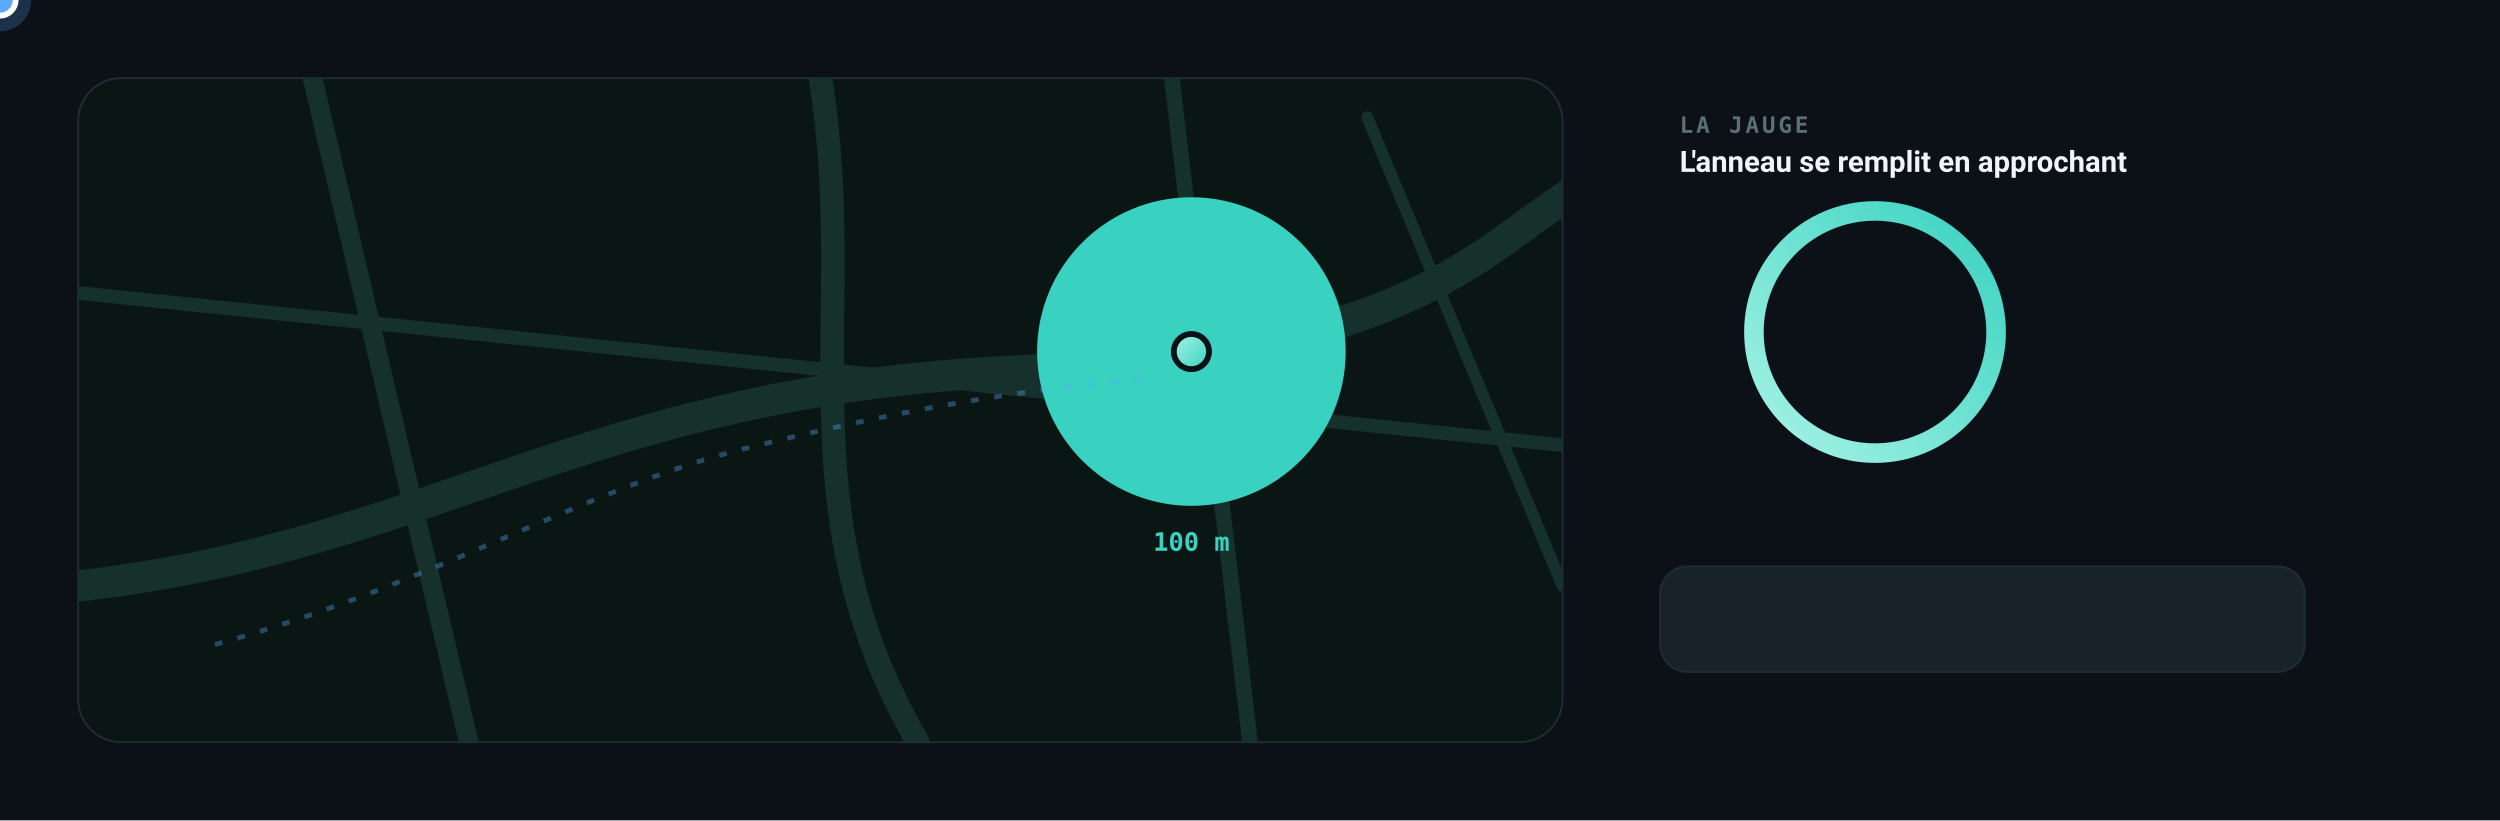
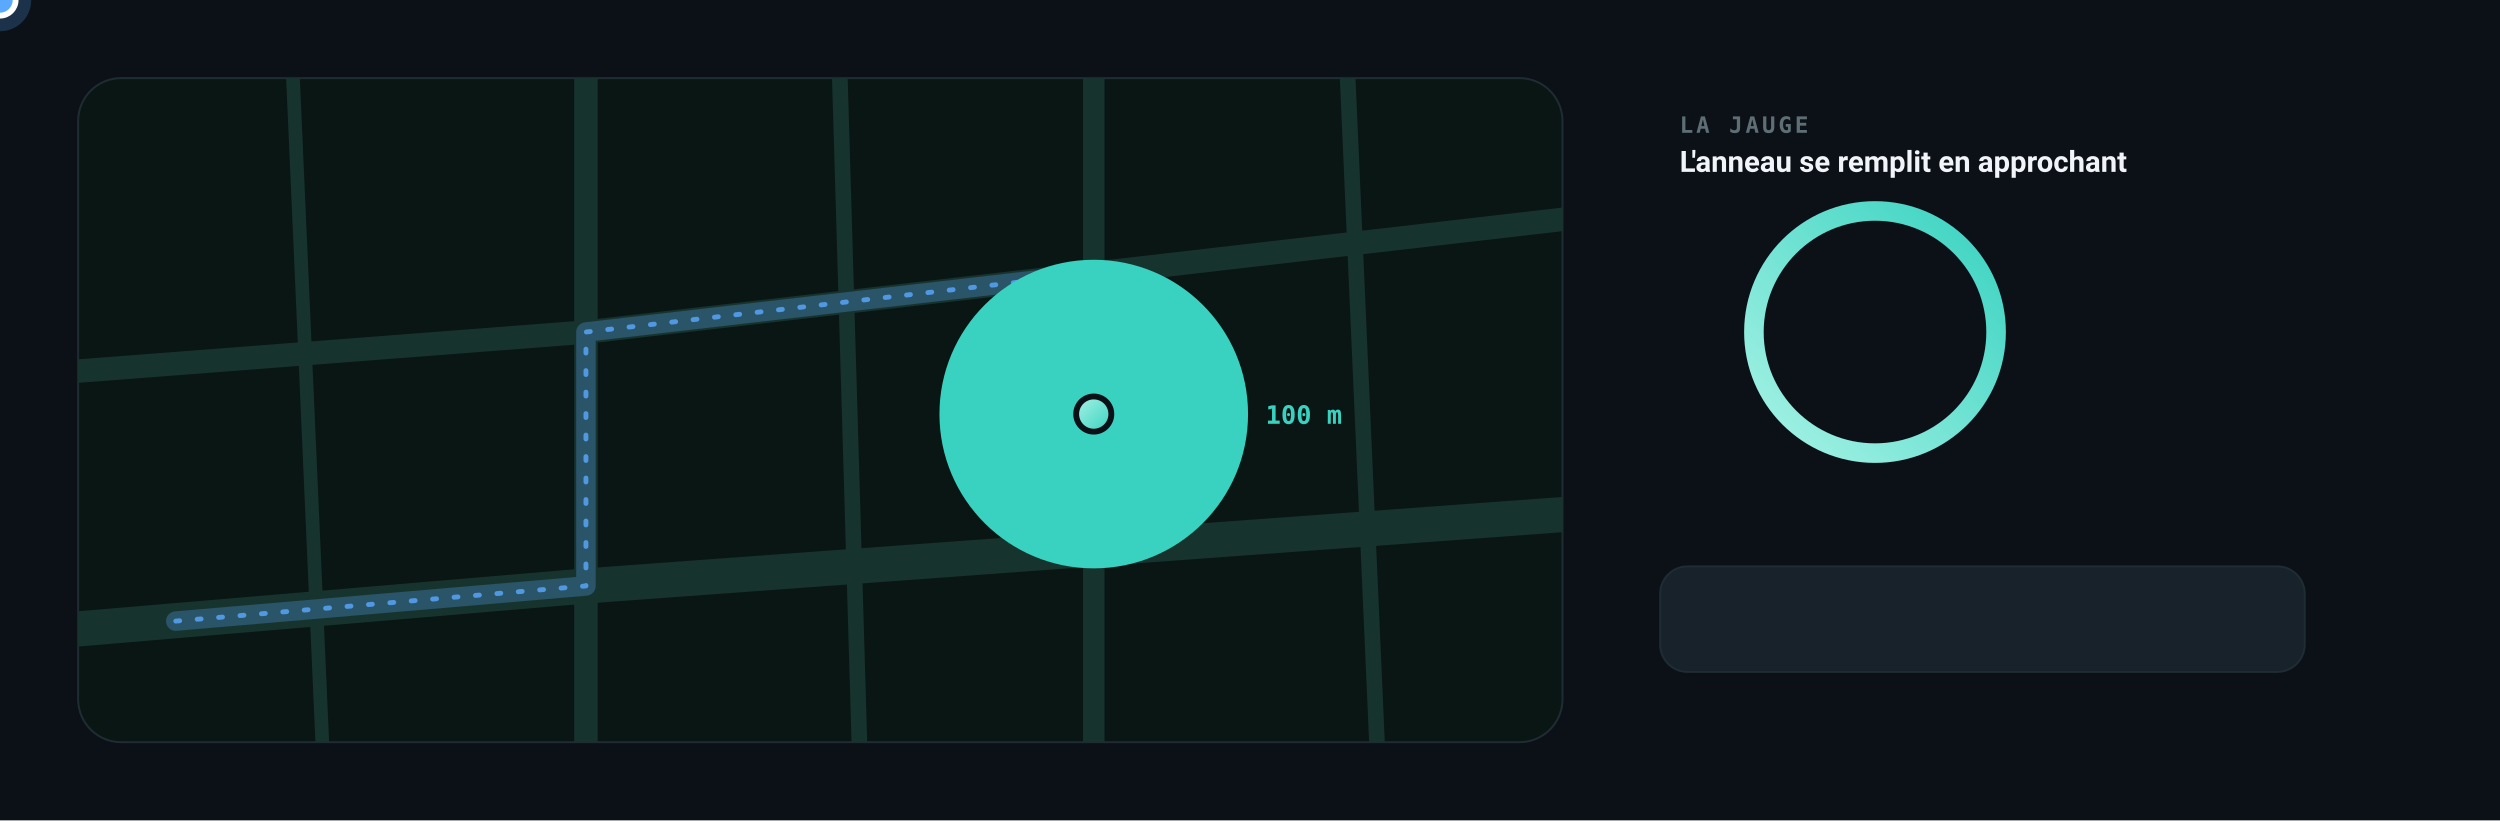
- <svg xmlns="http://www.w3.org/2000/svg" width="1280" height="420" viewBox="0 0 1280 420" role="img" aria-label="Animation : sur une carte, un joueur marche vers le lieu du jour, entouré d'une zone de cent mètres et d'ondes de radar. À droite, une jauge circulaire se remplit pendant que la distance descend, 1,2 km, 640 m, 310 m, 150 m. Quand le joueur entre dans la zone, la jauge est pleine, une coche apparaît et le bouton « Prendre la photo » se déverrouille.">
+ <svg xmlns="http://www.w3.org/2000/svg" width="1280" height="420" viewBox="0 0 1280 420" role="img" aria-label="Animation : sur une carte, un joueur suit un itinéraire le long des rues, trois virages, jusqu'au lieu du jour entouré d'une zone de cent mètres et d'ondes de radar. À droite, une jauge circulaire se remplit pendant que la distance descend depuis 620 mètres. Quand le joueur entre dans la zone, la jauge est pleine, une coche apparaît et le bouton « Prendre la photo » se déverrouille.">
  <defs>
    <linearGradient id="degrade" x1="0" y1="0" x2="1" y2="1">
      <stop offset="0" stop-color="#A7F3E6" />
      <stop offset="1" stop-color="#39D2C0" />
    </linearGradient>
    <radialGradient id="halo">
      <stop offset="0" stop-color="#39D2C0" stop-opacity=".35" />
      <stop offset="1" stop-color="#39D2C0" stop-opacity="0" />
    </radialGradient>
  </defs>
  <rect width="1280" height="420" fill="#0C1117" />
  <rect x="40" y="40" width="760" height="340" rx="22" fill="#0A1614" stroke="#1F2C33" />
  <clipPath id="carte">
    <rect x="40" y="40" width="760" height="340" rx="22" />
  </clipPath>
-   <g clip-path="url(#carte)" stroke="#16312C" fill="none" stroke-linecap="round">
-     <path d="M40 300 C 220 280, 300 200, 520 190 S 760 120, 820 90" stroke-width="16" />
-     <path d="M160 40 L 240 380" stroke-width="10" />
-     <path d="M420 40 C 440 160, 400 260, 470 380" stroke-width="12" />
-     <path d="M600 40 L 640 380" stroke-width="8" />
-     <path d="M40 150 L 820 230" stroke-width="7" />
-     <path d="M700 60 L 800 300" stroke-width="6" />
+   <g clip-path="url(#carte)" fill="none" stroke-linecap="round" stroke-linejoin="round">
+     <path d="M40 322 L300 300 L820 262" stroke="#17332E" stroke-width="18" />
+     <path d="M300 40 L300 380" stroke="#17332E" stroke-width="12" />
+     <path d="M40 190 L300 170 L560 140 L820 110" stroke="#17332E" stroke-width="12" />
+     <path d="M560 40 L560 380" stroke="#17332E" stroke-width="11" />
+     <path d="M430 40 L440 380" stroke="#17332E" stroke-width="8" />
+     <path d="M690 40 L705 380" stroke="#17332E" stroke-width="8" />
+     <path d="M150 40 L165 380" stroke="#17332E" stroke-width="7" />
  </g>
-   <circle cx="610" cy="180" r="78" fill="#39D2C0" stroke="#39D2C0" stroke-width="2">
-     <animate attributeName="fill-opacity" dur="10s" repeatCount="indefinite" calcMode="linear" keyTimes="0;0.62;0.66;0.94;0.97;1" values="0.07;0.07;0.2;0.2;0.07;0.07" />
-     <animate attributeName="stroke-opacity" dur="10s" repeatCount="indefinite" calcMode="linear" keyTimes="0;0.62;0.66;0.94;0.97;1" values="0.45;0.45;1;1;0.45;0.45" />
+   <path d="M90 318 L300 300 L300 170 L560 140 L560 200" fill="none" stroke="#5AA9FF" stroke-opacity=".28" stroke-width="10" stroke-linecap="round" stroke-linejoin="round" />
+   <path d="M90 318 L300 300 L300 170 L560 140 L560 200" fill="none" stroke="#5AA9FF" stroke-opacity=".8" stroke-width="2.5" stroke-dasharray="2 9" stroke-linecap="round" stroke-linejoin="round" />
+   <circle cx="560" cy="212" r="78" fill="#39D2C0" stroke="#39D2C0" stroke-width="2">
+     <animate attributeName="fill-opacity" dur="11s" repeatCount="indefinite" calcMode="linear" keyTimes="0;0.527;0.557;0.94;0.97;1" values="0.07;0.07;0.2;0.2;0.07;0.07" />
+     <animate attributeName="stroke-opacity" dur="11s" repeatCount="indefinite" calcMode="linear" keyTimes="0;0.527;0.557;0.94;0.97;1" values="0.45;0.45;1;1;0.45;0.45" />
  </circle>
-   <circle cx="610" cy="180" fill="none" stroke="#39D2C0" stroke-width="2">
+   <circle cx="560" cy="212" fill="none" stroke="#39D2C0" stroke-width="2">
    <animate attributeName="r" dur="2.4s" begin="0s" repeatCount="indefinite" values="8;78" />
    <animate attributeName="stroke-opacity" dur="2.4s" begin="0s" repeatCount="indefinite" values=".8;0" />
  </circle>
-   <circle cx="610" cy="180" fill="none" stroke="#39D2C0" stroke-width="2">
+   <circle cx="560" cy="212" fill="none" stroke="#39D2C0" stroke-width="2">
    <animate attributeName="r" dur="2.4s" begin="-0.8s" repeatCount="indefinite" values="8;78" />
    <animate attributeName="stroke-opacity" dur="2.4s" begin="-0.8s" repeatCount="indefinite" values=".8;0" />
  </circle>
-   <circle cx="610" cy="180" fill="none" stroke="#39D2C0" stroke-width="2">
+   <circle cx="560" cy="212" fill="none" stroke="#39D2C0" stroke-width="2">
    <animate attributeName="r" dur="2.4s" begin="-1.6s" repeatCount="indefinite" values="8;78" />
    <animate attributeName="stroke-opacity" dur="2.4s" begin="-1.6s" repeatCount="indefinite" values=".8;0" />
  </circle>
-   <circle cx="610" cy="180" r="9" fill="url(#degrade)" stroke="#0C1117" stroke-width="3" />
-   <text x="610" y="282" font-family="ui-monospace,SFMono-Regular,Menlo,Consolas,monospace" font-size="13" font-weight="700" fill="#39D2C0" text-anchor="middle">100 m</text>
-   <path d="M110 330 C 220 300, 300 250, 380 230 S 520 200, 584 194" fill="none" stroke="#5AA9FF" stroke-opacity=".35" stroke-width="2.5" stroke-dasharray="4 8" />
+   <circle cx="560" cy="212" r="9" fill="url(#degrade)" stroke="#0C1117" stroke-width="3" />
+   <text x="648" y="217" font-family="ui-monospace,SFMono-Regular,Menlo,Consolas,monospace" font-size="13" font-weight="700" fill="#39D2C0" text-anchor="start">100 m</text>
  <g>
-     <animateMotion dur="10s" repeatCount="indefinite" path="M110 330 C 220 300, 300 250, 380 230 S 520 200, 584 194" keyPoints="0;0;1;1;0" keyTimes="0;0.05;0.64;0.96;1" calcMode="linear" />
+     <animateMotion dur="11s" repeatCount="indefinite" path="M90 318 L300 300 L300 170 L560 140 L560 200" keyPoints="0;0;1;1" keyTimes="0;0.05;0.6;1" calcMode="linear" />
+     <animate attributeName="opacity" dur="11s" repeatCount="indefinite" calcMode="linear" keyTimes="0;0.02;0.93;0.97;1" values="0;1;1;0;0" />
    <circle r="16" fill="#5AA9FF" fill-opacity=".22" />
    <circle r="8" fill="#5AA9FF" stroke="#fff" stroke-width="3" />
  </g>
  <text x="860" y="68" font-family="ui-monospace,SFMono-Regular,Menlo,Consolas,monospace" font-size="11.5" font-weight="700" fill="#5E6E75" text-anchor="start" letter-spacing="1.5">LA JAUGE</text>
  <text x="860" y="88" font-family="system-ui,-apple-system,Segoe UI,Roboto,Helvetica,Arial,sans-serif" font-size="15" font-weight="600" fill="#F1F5F9" text-anchor="start">L'anneau se remplit en approchant</text>
  <circle cx="960" cy="170" r="62" fill="none" stroke="#17222A" stroke-width="10" />
  <circle cx="960" cy="170" r="62" fill="none" stroke="url(#degrade)" stroke-width="10" stroke-linecap="round" stroke-dasharray="389.6" transform="rotate(-90 960 170)">
-     <animate attributeName="stroke-dashoffset" dur="10s" repeatCount="indefinite" calcMode="linear" keyTimes="0;0.05;0.2;0.36;0.5;0.64;0.96;0.99;1" values="374.0;374.0;280.5;202.6;116.9;0.0;0.0;374.0;374.0" />
+     <animate attributeName="stroke-dashoffset" dur="11s" repeatCount="indefinite" calcMode="linear" keyTimes="0;0.05;0.078;0.105;0.133;0.16;0.188;0.215;0.243;0.27;0.298;0.325;0.353;0.38;0.408;0.435;0.462;0.49;0.518;0.545;0.573;0.6;0.94;0.98;1" values="208.5;208.5;200.5;191.8;182.4;172.3;161.1;148.9;141.6;138.9;137.9;138.8;129.1;113.1;94.9;74.0;50.1;24.0;0.0;0.0;0.0;0.0;0;208.5;208.5" />
  </circle>
  <g opacity="0">
-     <animate attributeName="opacity" dur="10s" repeatCount="indefinite" calcMode="linear" keyTimes="0;0;0.012;0.2;0.212;1" values="0;0;1;1;0;0" />
-     <text x="960" y="176" font-family="ui-monospace,SFMono-Regular,Menlo,Consolas,monospace" font-size="30" font-weight="700" fill="#F1F5F9" text-anchor="middle">1,2</text>
-     <text x="960" y="198" font-family="system-ui,-apple-system,Segoe UI,Roboto,Helvetica,Arial,sans-serif" font-size="12" font-weight="400" fill="#5E6E75" text-anchor="middle">km</text>
-   </g>
-   <g opacity="0">
-     <animate attributeName="opacity" dur="10s" repeatCount="indefinite" calcMode="linear" keyTimes="0;0.2;0.212;0.36;0.372;1" values="0;0;1;1;0;0" />
-     <text x="960" y="176" font-family="ui-monospace,SFMono-Regular,Menlo,Consolas,monospace" font-size="30" font-weight="700" fill="#F1F5F9" text-anchor="middle">640</text>
+     <animate attributeName="opacity" dur="11s" repeatCount="indefinite" calcMode="discrete" keyTimes="0;0.05;0.087;1" values="0;1;0;0" />
+     <text x="960" y="176" font-family="ui-monospace,SFMono-Regular,Menlo,Consolas,monospace" font-size="30" font-weight="700" fill="#F1F5F9" text-anchor="middle">620</text>
    <text x="960" y="198" font-family="system-ui,-apple-system,Segoe UI,Roboto,Helvetica,Arial,sans-serif" font-size="12" font-weight="400" fill="#5E6E75" text-anchor="middle">mètres</text>
  </g>
  <g opacity="0">
-     <animate attributeName="opacity" dur="10s" repeatCount="indefinite" calcMode="linear" keyTimes="0;0.36;0.372;0.5;0.512;1" values="0;0;1;1;0;0" />
-     <text x="960" y="176" font-family="ui-monospace,SFMono-Regular,Menlo,Consolas,monospace" font-size="30" font-weight="700" fill="#F1F5F9" text-anchor="middle">310</text>
+     <animate attributeName="opacity" dur="11s" repeatCount="indefinite" calcMode="discrete" keyTimes="0;0.087;0.123;1" values="0;1;0;0" />
+     <text x="960" y="176" font-family="ui-monospace,SFMono-Regular,Menlo,Consolas,monospace" font-size="30" font-weight="700" fill="#F1F5F9" text-anchor="middle">560</text>
    <text x="960" y="198" font-family="system-ui,-apple-system,Segoe UI,Roboto,Helvetica,Arial,sans-serif" font-size="12" font-weight="400" fill="#5E6E75" text-anchor="middle">mètres</text>
  </g>
  <g opacity="0">
-     <animate attributeName="opacity" dur="10s" repeatCount="indefinite" calcMode="linear" keyTimes="0;0.5;0.512;0.64;0.652;1" values="0;0;1;1;0;0" />
-     <text x="960" y="176" font-family="ui-monospace,SFMono-Regular,Menlo,Consolas,monospace" font-size="30" font-weight="700" fill="#F1F5F9" text-anchor="middle">150</text>
+     <animate attributeName="opacity" dur="11s" repeatCount="indefinite" calcMode="discrete" keyTimes="0;0.123;0.16;1" values="0;1;0;0" />
+     <text x="960" y="176" font-family="ui-monospace,SFMono-Regular,Menlo,Consolas,monospace" font-size="30" font-weight="700" fill="#F1F5F9" text-anchor="middle">510</text>
    <text x="960" y="198" font-family="system-ui,-apple-system,Segoe UI,Roboto,Helvetica,Arial,sans-serif" font-size="12" font-weight="400" fill="#5E6E75" text-anchor="middle">mètres</text>
  </g>
  <g opacity="0">
-     <animate attributeName="opacity" dur="10s" repeatCount="indefinite" calcMode="linear" keyTimes="0;0.64;0.66;0.96;0.98;1" values="0;0;1;1;0;0" />
+     <animate attributeName="opacity" dur="11s" repeatCount="indefinite" calcMode="discrete" keyTimes="0;0.16;0.197;1" values="0;1;0;0" />
+     <text x="960" y="176" font-family="ui-monospace,SFMono-Regular,Menlo,Consolas,monospace" font-size="30" font-weight="700" fill="#F1F5F9" text-anchor="middle">450</text>
+     <text x="960" y="198" font-family="system-ui,-apple-system,Segoe UI,Roboto,Helvetica,Arial,sans-serif" font-size="12" font-weight="400" fill="#5E6E75" text-anchor="middle">mètres</text>
+   </g>
+   <g opacity="0">
+     <animate attributeName="opacity" dur="11s" repeatCount="indefinite" calcMode="discrete" keyTimes="0;0.197;0.233;1" values="0;1;0;0" />
+     <text x="960" y="176" font-family="ui-monospace,SFMono-Regular,Menlo,Consolas,monospace" font-size="30" font-weight="700" fill="#F1F5F9" text-anchor="middle">390</text>
+     <text x="960" y="198" font-family="system-ui,-apple-system,Segoe UI,Roboto,Helvetica,Arial,sans-serif" font-size="12" font-weight="400" fill="#5E6E75" text-anchor="middle">mètres</text>
+   </g>
+   <g opacity="0">
+     <animate attributeName="opacity" dur="11s" repeatCount="indefinite" calcMode="discrete" keyTimes="0;0.233;0.27;1" values="0;1;0;0" />
+     <text x="960" y="176" font-family="ui-monospace,SFMono-Regular,Menlo,Consolas,monospace" font-size="30" font-weight="700" fill="#F1F5F9" text-anchor="middle">350</text>
+     <text x="960" y="198" font-family="system-ui,-apple-system,Segoe UI,Roboto,Helvetica,Arial,sans-serif" font-size="12" font-weight="400" fill="#5E6E75" text-anchor="middle">mètres</text>
+   </g>
+   <g opacity="0">
+     <animate attributeName="opacity" dur="11s" repeatCount="indefinite" calcMode="discrete" keyTimes="0;0.27;0.307;1" values="0;1;0;0" />
+     <text x="960" y="176" font-family="ui-monospace,SFMono-Regular,Menlo,Consolas,monospace" font-size="30" font-weight="700" fill="#F1F5F9" text-anchor="middle">340</text>
+     <text x="960" y="198" font-family="system-ui,-apple-system,Segoe UI,Roboto,Helvetica,Arial,sans-serif" font-size="12" font-weight="400" fill="#5E6E75" text-anchor="middle">mètres</text>
+   </g>
+   <g opacity="0">
+     <animate attributeName="opacity" dur="11s" repeatCount="indefinite" calcMode="discrete" keyTimes="0;0.307;0.343;1" values="0;1;0;0" />
+     <text x="960" y="176" font-family="ui-monospace,SFMono-Regular,Menlo,Consolas,monospace" font-size="30" font-weight="700" fill="#F1F5F9" text-anchor="middle">330</text>
+     <text x="960" y="198" font-family="system-ui,-apple-system,Segoe UI,Roboto,Helvetica,Arial,sans-serif" font-size="12" font-weight="400" fill="#5E6E75" text-anchor="middle">mètres</text>
+   </g>
+   <g opacity="0">
+     <animate attributeName="opacity" dur="11s" repeatCount="indefinite" calcMode="discrete" keyTimes="0;0.343;0.38;1" values="0;1;0;0" />
+     <text x="960" y="176" font-family="ui-monospace,SFMono-Regular,Menlo,Consolas,monospace" font-size="30" font-weight="700" fill="#F1F5F9" text-anchor="middle">320</text>
+     <text x="960" y="198" font-family="system-ui,-apple-system,Segoe UI,Roboto,Helvetica,Arial,sans-serif" font-size="12" font-weight="400" fill="#5E6E75" text-anchor="middle">mètres</text>
+   </g>
+   <g opacity="0">
+     <animate attributeName="opacity" dur="11s" repeatCount="indefinite" calcMode="discrete" keyTimes="0;0.38;0.417;1" values="0;1;0;0" />
+     <text x="960" y="176" font-family="ui-monospace,SFMono-Regular,Menlo,Consolas,monospace" font-size="30" font-weight="700" fill="#F1F5F9" text-anchor="middle">270</text>
+     <text x="960" y="198" font-family="system-ui,-apple-system,Segoe UI,Roboto,Helvetica,Arial,sans-serif" font-size="12" font-weight="400" fill="#5E6E75" text-anchor="middle">mètres</text>
+   </g>
+   <g opacity="0">
+     <animate attributeName="opacity" dur="11s" repeatCount="indefinite" calcMode="discrete" keyTimes="0;0.417;0.453;1" values="0;1;0;0" />
+     <text x="960" y="176" font-family="ui-monospace,SFMono-Regular,Menlo,Consolas,monospace" font-size="30" font-weight="700" fill="#F1F5F9" text-anchor="middle">220</text>
+     <text x="960" y="198" font-family="system-ui,-apple-system,Segoe UI,Roboto,Helvetica,Arial,sans-serif" font-size="12" font-weight="400" fill="#5E6E75" text-anchor="middle">mètres</text>
+   </g>
+   <g opacity="0">
+     <animate attributeName="opacity" dur="11s" repeatCount="indefinite" calcMode="discrete" keyTimes="0;0.453;0.49;1" values="0;1;0;0" />
+     <text x="960" y="176" font-family="ui-monospace,SFMono-Regular,Menlo,Consolas,monospace" font-size="30" font-weight="700" fill="#F1F5F9" text-anchor="middle">170</text>
+     <text x="960" y="198" font-family="system-ui,-apple-system,Segoe UI,Roboto,Helvetica,Arial,sans-serif" font-size="12" font-weight="400" fill="#5E6E75" text-anchor="middle">mètres</text>
+   </g>
+   <g opacity="0">
+     <animate attributeName="opacity" dur="11s" repeatCount="indefinite" calcMode="discrete" keyTimes="0;0.49;0.527;1" values="0;1;0;0" />
+     <text x="960" y="176" font-family="ui-monospace,SFMono-Regular,Menlo,Consolas,monospace" font-size="30" font-weight="700" fill="#F1F5F9" text-anchor="middle">120</text>
+     <text x="960" y="198" font-family="system-ui,-apple-system,Segoe UI,Roboto,Helvetica,Arial,sans-serif" font-size="12" font-weight="400" fill="#5E6E75" text-anchor="middle">mètres</text>
+   </g>
+   <g opacity="0">
+     <animate attributeName="opacity" dur="11s" repeatCount="indefinite" calcMode="linear" keyTimes="0;0.527;0.547;0.94;0.96;1" values="0;0;1;1;0;0" />
    <path d="M942 170 l12 12 l24 -26" fill="none" stroke="#39D2C0" stroke-width="7" stroke-linecap="round" stroke-linejoin="round" />
  </g>
  <rect x="850" y="290" width="330" height="54" rx="14" fill="#17222A" stroke="#1F2C33" />
  <g opacity="0">
-     <animate attributeName="opacity" dur="10s" repeatCount="indefinite" calcMode="linear" keyTimes="0;0.02;0.035;0.64;0.655;1" values="0;0;1;1;0;0" />
+     <animate attributeName="opacity" dur="11s" repeatCount="indefinite" calcMode="linear" keyTimes="0;0.02;0.035;0.527;0.542;1" values="0;0;1;1;0;0" />
    <text x="1015" y="323" font-family="system-ui,-apple-system,Segoe UI,Roboto,Helvetica,Arial,sans-serif" font-size="15" font-weight="600" fill="#5E6E75" text-anchor="middle">Photo possible à moins de 100 m</text>
  </g>
  <clipPath id="bouton">
    <rect x="850" y="290" width="330" height="54" rx="14" />
  </clipPath>
  <g opacity="0">
-     <animate attributeName="opacity" dur="10s" repeatCount="indefinite" calcMode="linear" keyTimes="0;0.65;0.675;0.96;0.985;1" values="0;0;1;1;0;0" />
+     <animate attributeName="opacity" dur="11s" repeatCount="indefinite" calcMode="linear" keyTimes="0;0.537;0.562;0.94;0.965;1" values="0;0;1;1;0;0" />
    <rect x="850" y="290" width="330" height="54" rx="14" fill="url(#degrade)" />
    <text x="1015" y="324" font-family="system-ui,-apple-system,Segoe UI,Roboto,Helvetica,Arial,sans-serif" font-size="17" font-weight="700" fill="#02221E" text-anchor="middle">Prendre la photo</text>
    <g clip-path="url(#bouton)">
      <rect y="290" width="70" height="54" fill="#fff" opacity=".45" transform="skewX(-20)">
-         <animate attributeName="x" dur="10s" repeatCount="indefinite" calcMode="linear" keyTimes="0;0.7;0.78;1" values="730;730;1240;1240" />
+         <animate attributeName="x" dur="11s" repeatCount="indefinite" calcMode="linear" keyTimes="0;0.607;0.687;1" values="730;730;1240;1240" />
      </rect>
    </g>
  </g>
</svg>
